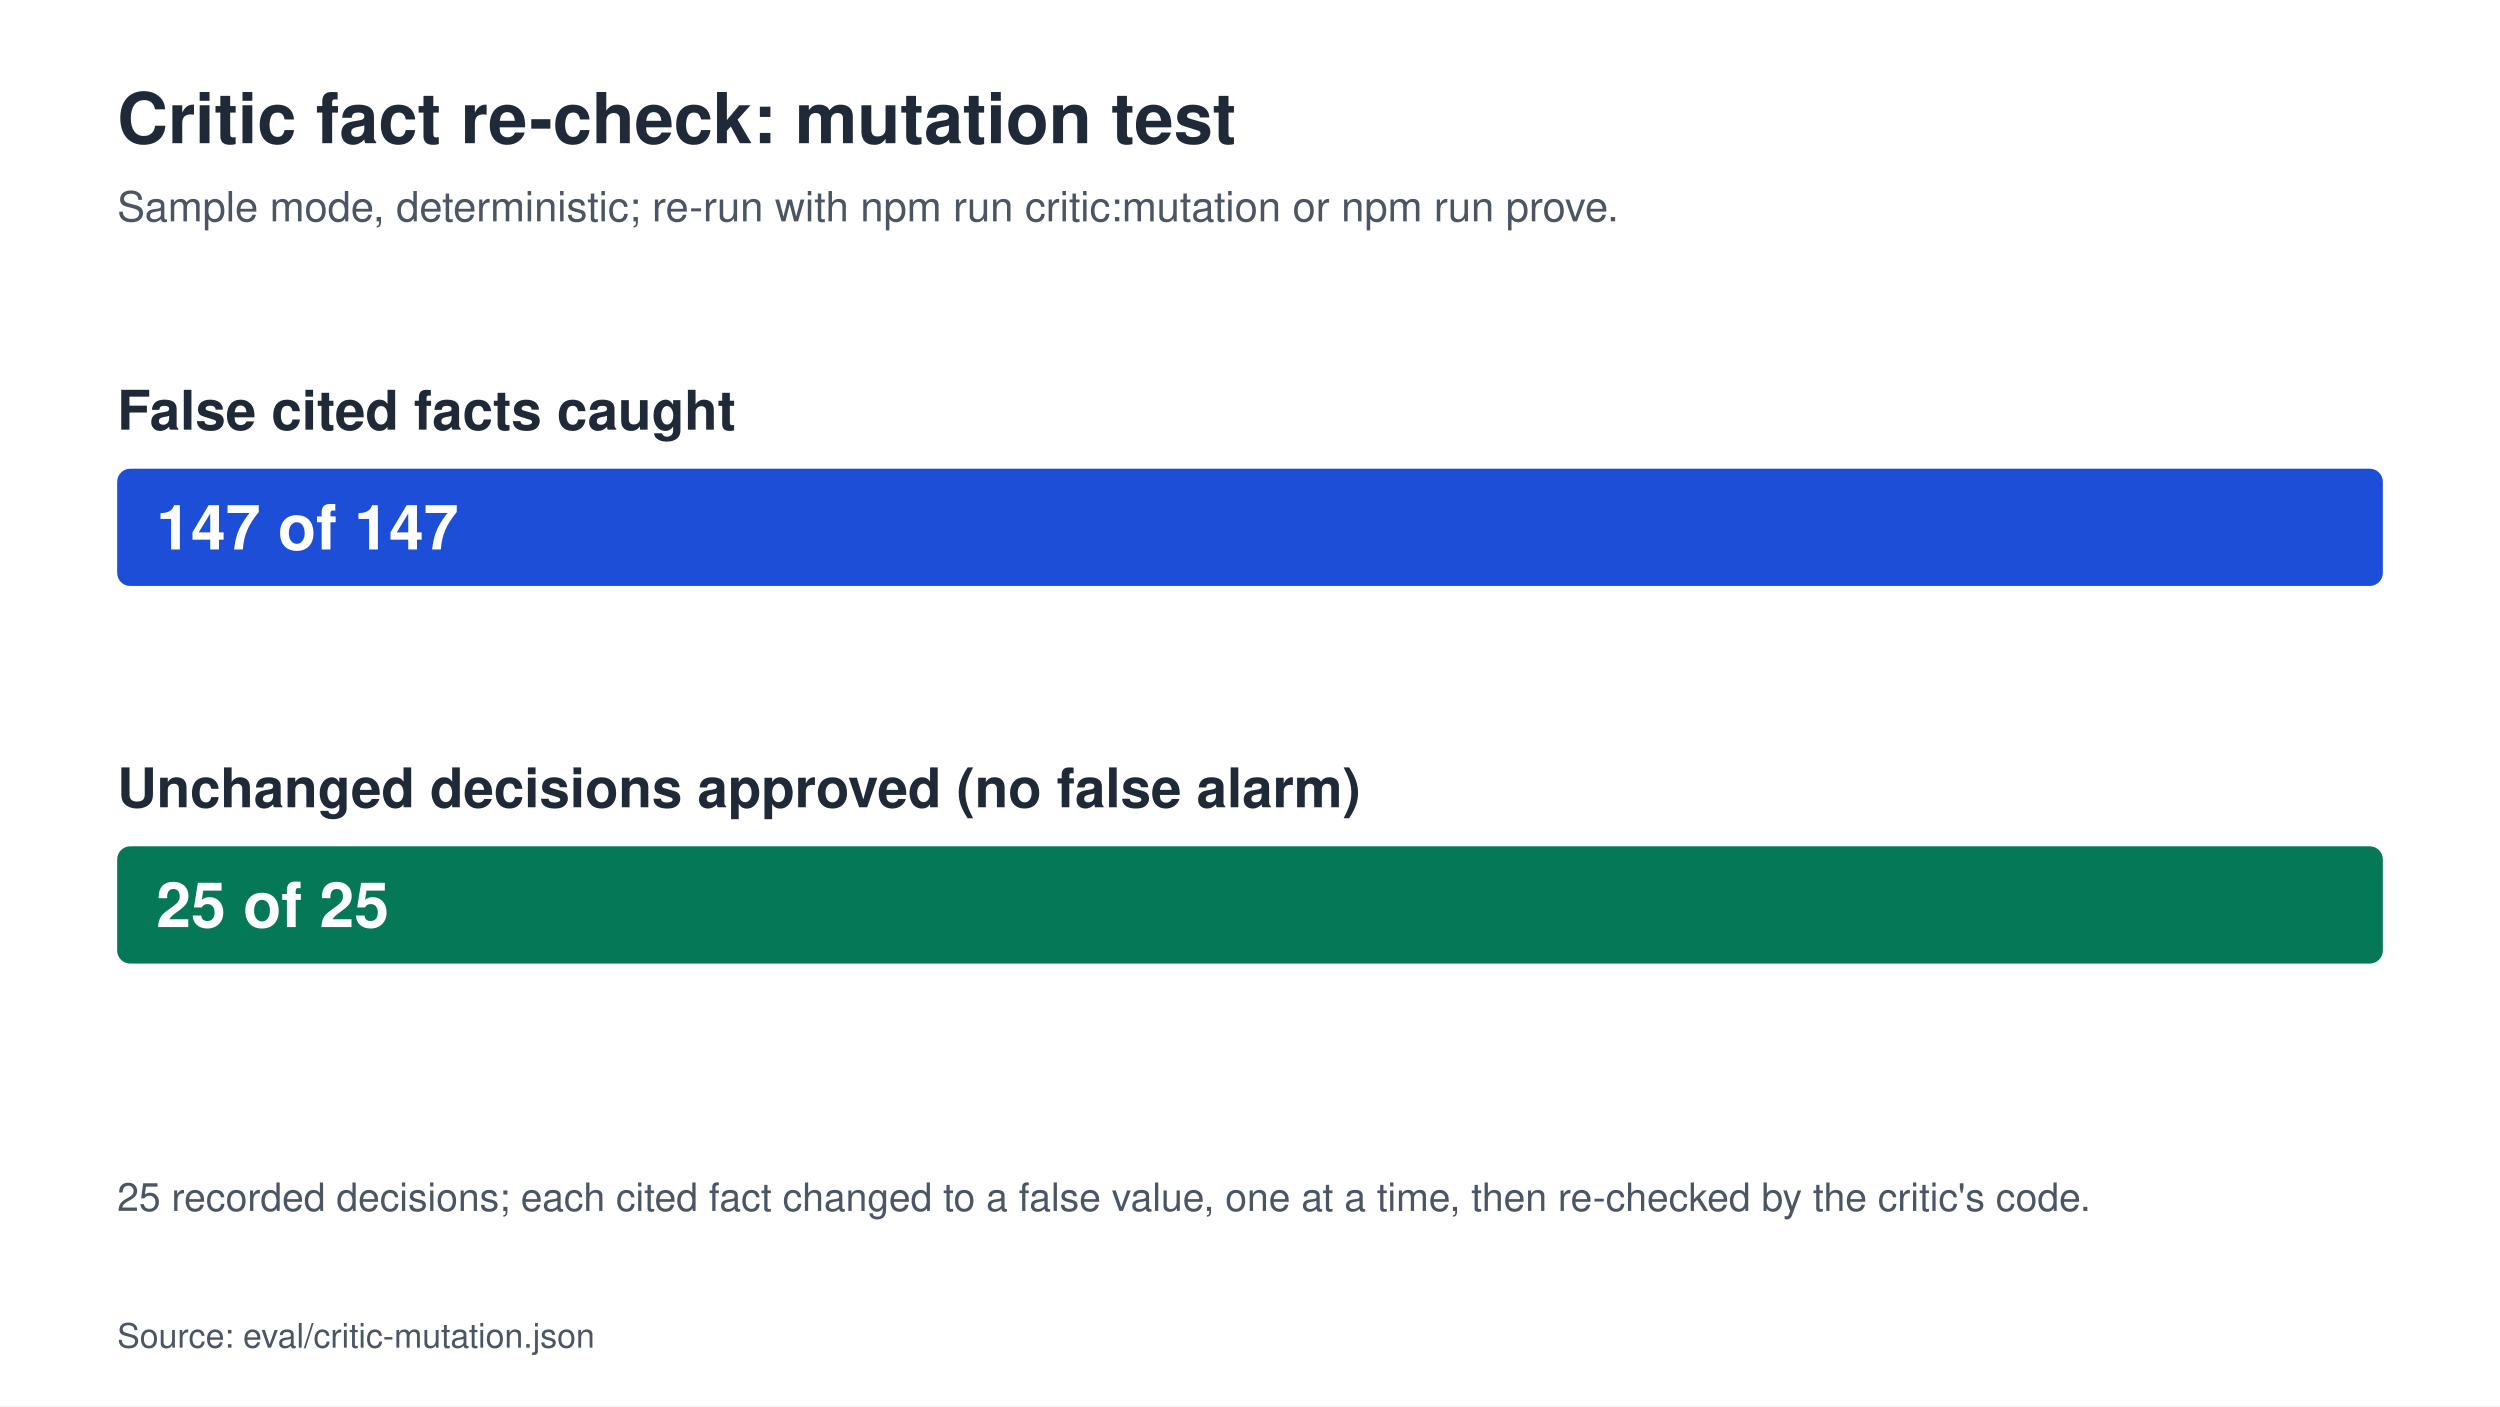
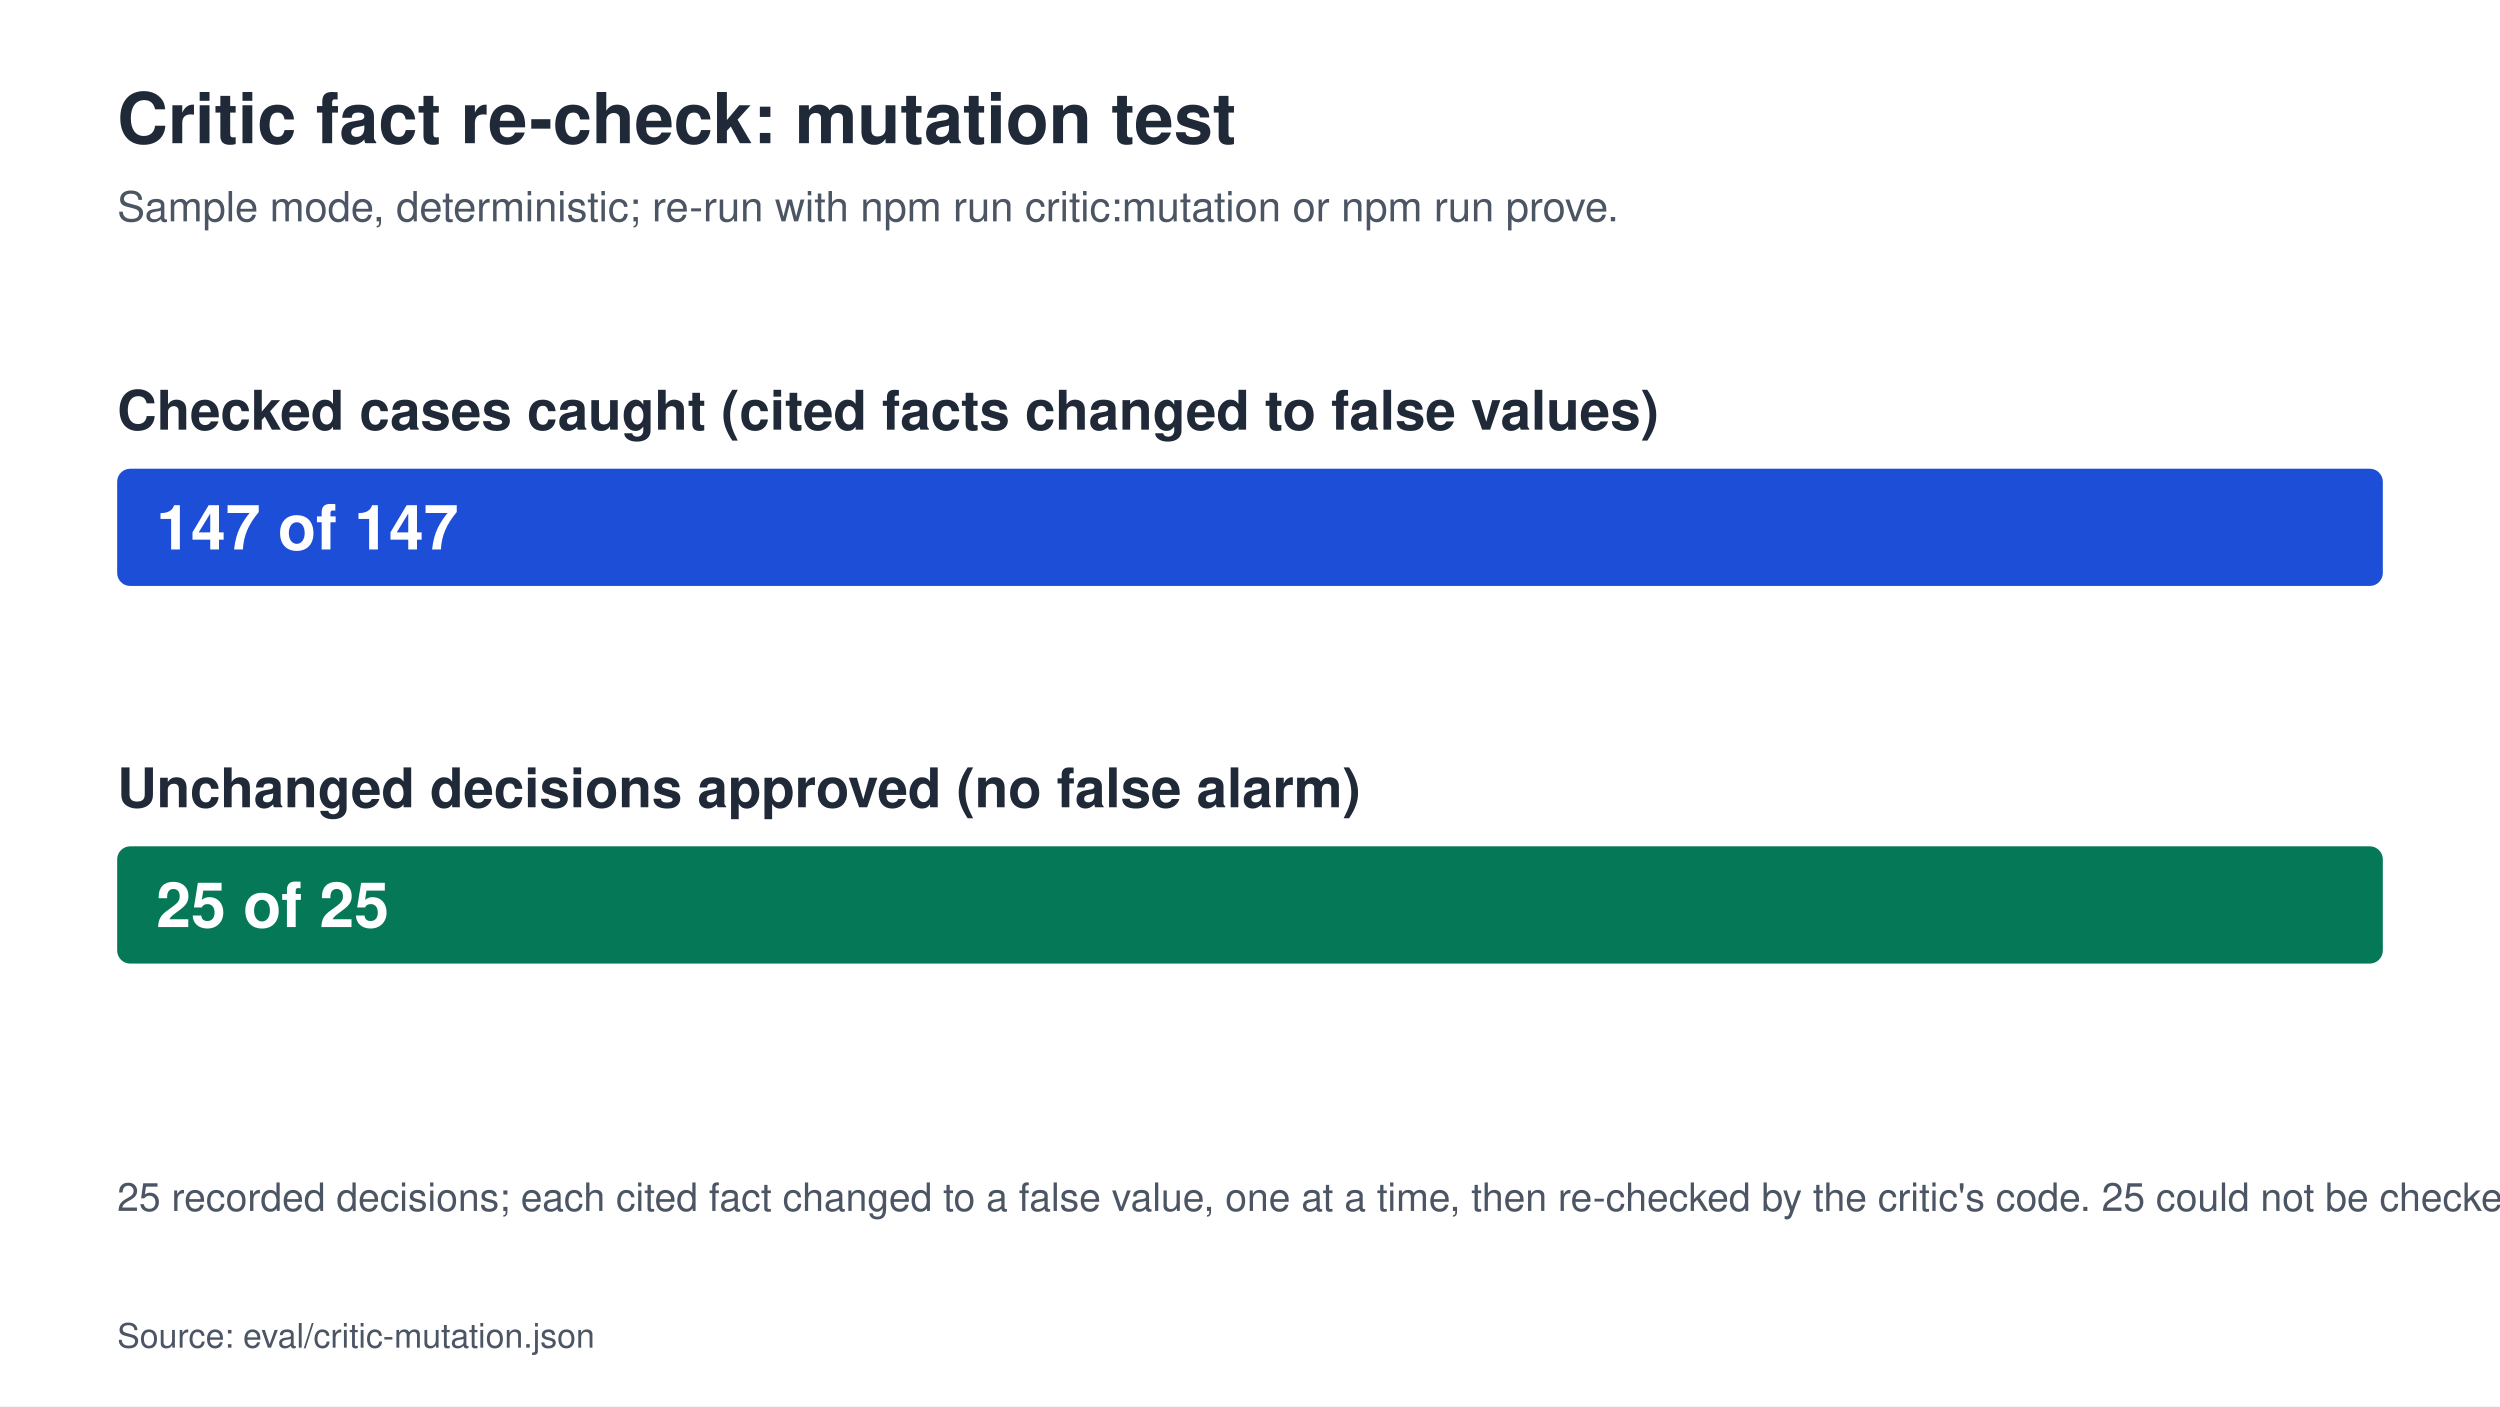
<svg xmlns="http://www.w3.org/2000/svg" width="1920" height="1080" viewBox="0 0 1920 1080" font-family="-apple-system, 'Segoe UI', Helvetica, Arial, sans-serif">
  <rect width="1920" height="1080" fill="#ffffff" />
  <text x="90" y="110" font-size="54" fill="#1f2937" font-weight="700" text-anchor="start">Critic fact re-check: mutation test</text>
  <text x="90" y="170" font-size="32" fill="#4b5563" font-weight="400" text-anchor="start">Sample mode, deterministic; re-run with npm run critic:mutation or npm run prove.</text>
-   <text x="90" y="330" font-size="42" fill="#1f2937" font-weight="600" text-anchor="start">False cited facts caught</text>
+   <text x="90" y="330" font-size="42" fill="#1f2937" font-weight="600" text-anchor="start">Checked cases caught (cited facts changed to false values)</text>
  <rect x="90" y="360" width="1740" height="90" fill="#e5e7eb" rx="10" />
  <rect x="90" y="360" width="1740" height="90" fill="#1d4ed8" rx="10" />
  <text x="120" y="422" font-size="48" fill="#ffffff" font-weight="700" text-anchor="start">147 of 147</text>
  <text x="90" y="620" font-size="42" fill="#1f2937" font-weight="600" text-anchor="start">Unchanged decisions approved (no false alarm)</text>
  <rect x="90" y="650" width="1740" height="90" fill="#e5e7eb" rx="10" />
  <rect x="90" y="650" width="1740" height="90" fill="#047857" rx="10" />
  <text x="120" y="712" font-size="48" fill="#ffffff" font-weight="700" text-anchor="start">25 of 25</text>
-   <text x="90" y="930" font-size="30" fill="#4b5563" font-weight="400" text-anchor="start">25 recorded decisions; each cited fact changed to a false value, one at a time, then re-checked by the critic's code.</text>
+   <text x="90" y="930" font-size="30" fill="#4b5563" font-weight="400" text-anchor="start">25 recorded decisions; each cited fact changed to a false value, one at a time, then re-checked by the critic's code. 25 could not be checked in sample mode and are not counted.</text>
  <text x="90" y="1035" font-size="26" fill="#4b5563" font-weight="400" text-anchor="start">Source: eval/critic-mutation.json</text>
</svg>
